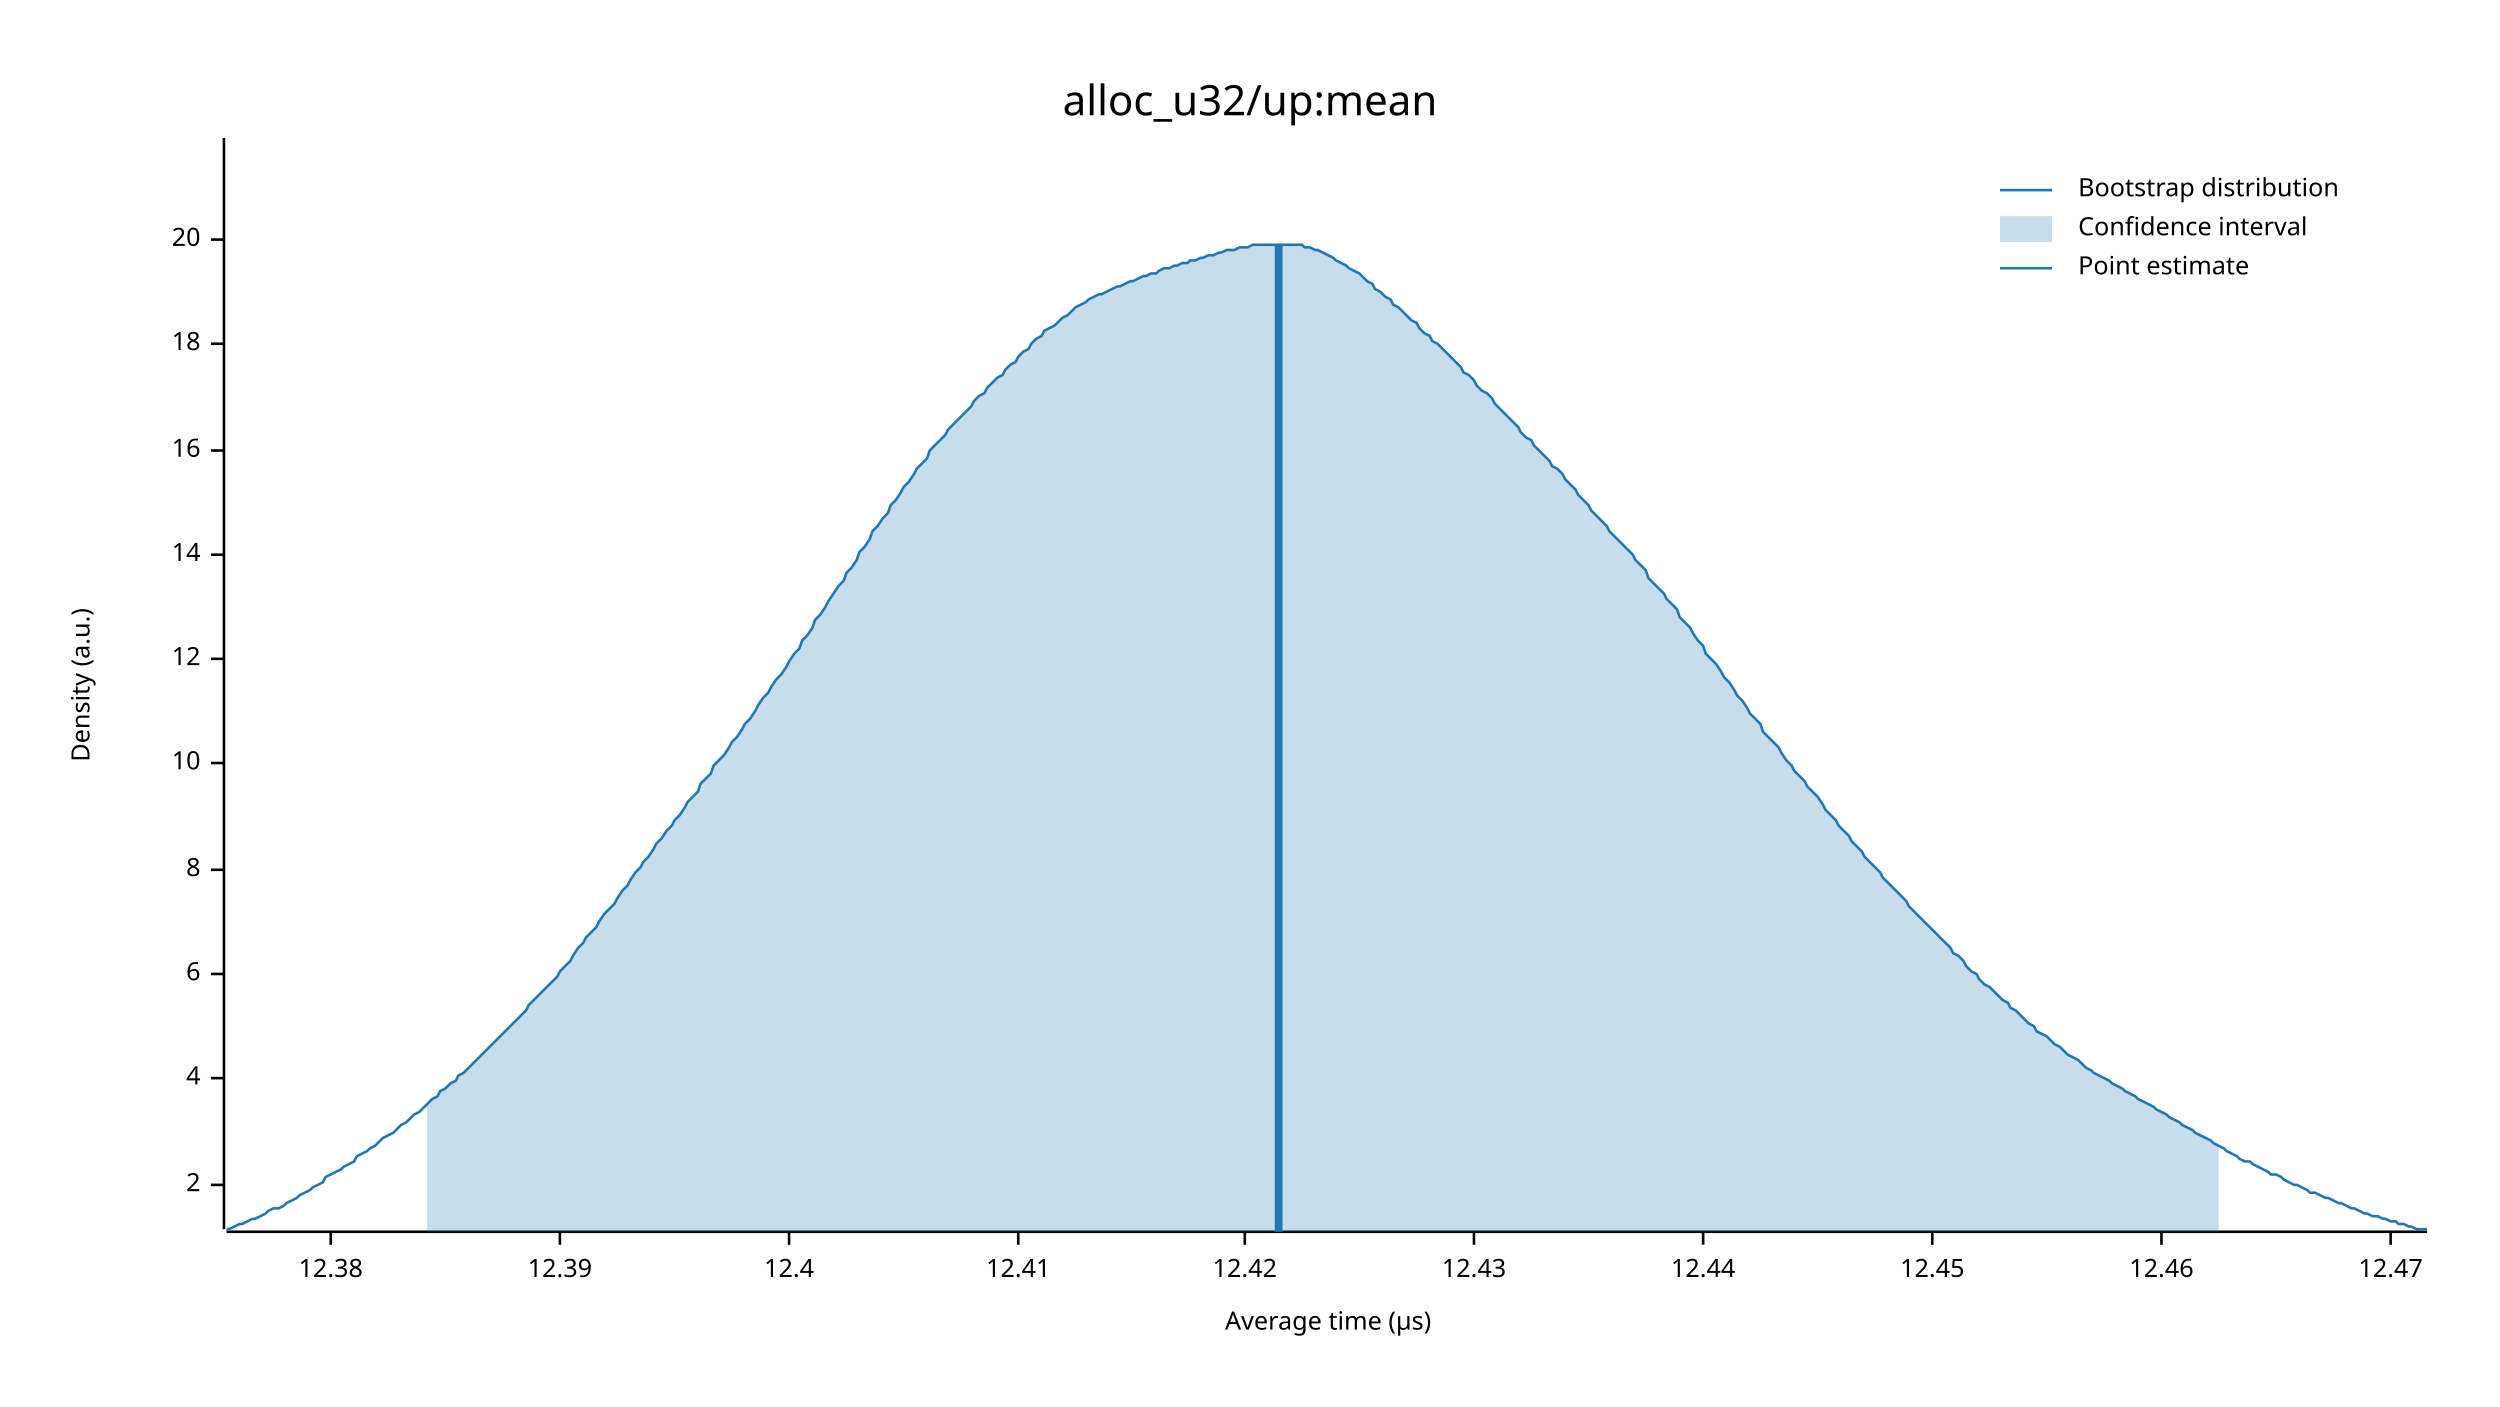
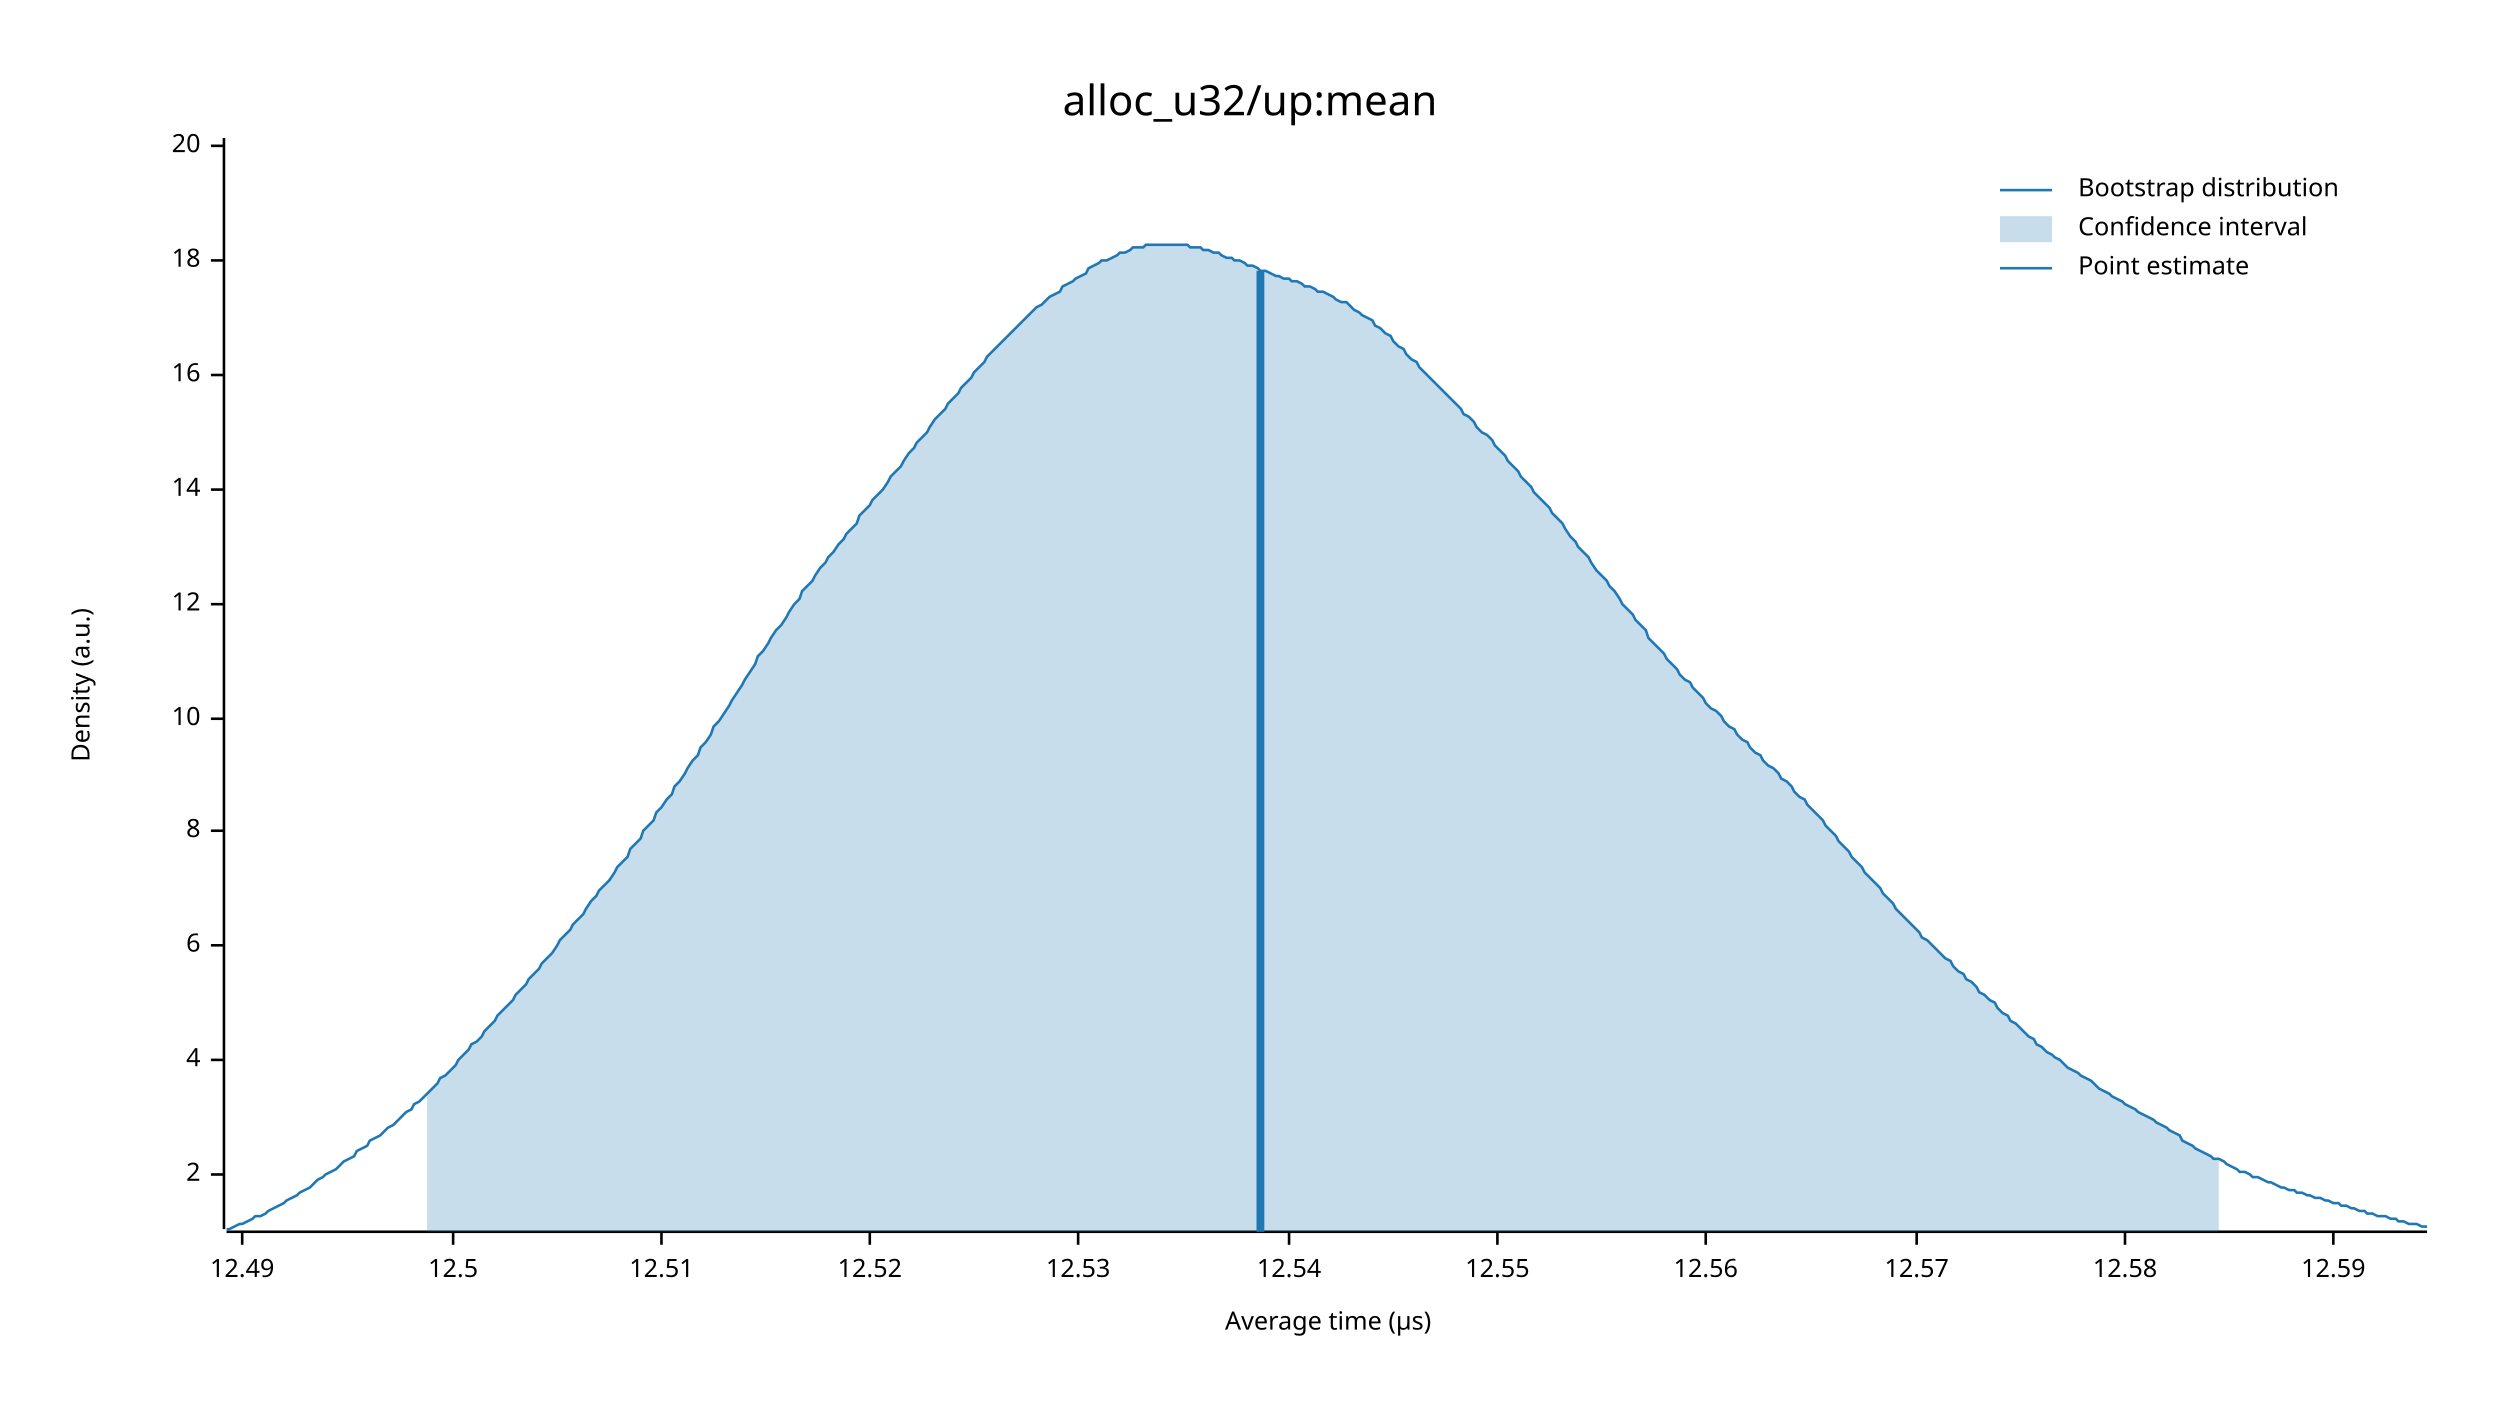
<svg xmlns="http://www.w3.org/2000/svg" width="960" height="540" viewBox="0 0 960 540">
  <text x="480" y="32" dy="0.76em" text-anchor="middle" font-family="sans-serif" font-size="16.129" opacity="1" fill="#000000">
alloc_u32/up:mean
</text>
  <text x="27" y="263" dy="0.76em" text-anchor="middle" font-family="sans-serif" font-size="9.677" opacity="1" fill="#000000" transform="rotate(270, 27, 263)">
Density (a.u.)
</text>
  <text x="510" y="513" dy="-0.5ex" text-anchor="middle" font-family="sans-serif" font-size="9.677" opacity="1" fill="#000000">
Average time (µs)
</text>
  <polyline fill="none" opacity="1" stroke="#000000" stroke-width="1" points="86,53 86,472 " />
-   <text x="77" y="455" dy="0.5ex" text-anchor="end" font-family="sans-serif" font-size="9.677" opacity="1" fill="#000000">
+   <text x="77" y="451" dy="0.5ex" text-anchor="end" font-family="sans-serif" font-size="9.677" opacity="1" fill="#000000">
2
</text>
-   <polyline fill="none" opacity="1" stroke="#000000" stroke-width="1" points="81,455 86,455 " />
-   <text x="77" y="414" dy="0.5ex" text-anchor="end" font-family="sans-serif" font-size="9.677" opacity="1" fill="#000000">
+   <polyline fill="none" opacity="1" stroke="#000000" stroke-width="1" points="81,451 86,451 " />
+   <text x="77" y="407" dy="0.5ex" text-anchor="end" font-family="sans-serif" font-size="9.677" opacity="1" fill="#000000">
4
</text>
-   <polyline fill="none" opacity="1" stroke="#000000" stroke-width="1" points="81,414 86,414 " />
-   <text x="77" y="374" dy="0.5ex" text-anchor="end" font-family="sans-serif" font-size="9.677" opacity="1" fill="#000000">
+   <polyline fill="none" opacity="1" stroke="#000000" stroke-width="1" points="81,407 86,407 " />
+   <text x="77" y="363" dy="0.5ex" text-anchor="end" font-family="sans-serif" font-size="9.677" opacity="1" fill="#000000">
6
</text>
-   <polyline fill="none" opacity="1" stroke="#000000" stroke-width="1" points="81,374 86,374 " />
-   <text x="77" y="334" dy="0.5ex" text-anchor="end" font-family="sans-serif" font-size="9.677" opacity="1" fill="#000000">
+   <polyline fill="none" opacity="1" stroke="#000000" stroke-width="1" points="81,363 86,363 " />
+   <text x="77" y="319" dy="0.5ex" text-anchor="end" font-family="sans-serif" font-size="9.677" opacity="1" fill="#000000">
8
</text>
-   <polyline fill="none" opacity="1" stroke="#000000" stroke-width="1" points="81,334 86,334 " />
-   <text x="77" y="293" dy="0.5ex" text-anchor="end" font-family="sans-serif" font-size="9.677" opacity="1" fill="#000000">
+   <polyline fill="none" opacity="1" stroke="#000000" stroke-width="1" points="81,319 86,319 " />
+   <text x="77" y="276" dy="0.5ex" text-anchor="end" font-family="sans-serif" font-size="9.677" opacity="1" fill="#000000">
10
</text>
-   <polyline fill="none" opacity="1" stroke="#000000" stroke-width="1" points="81,293 86,293 " />
-   <text x="77" y="253" dy="0.5ex" text-anchor="end" font-family="sans-serif" font-size="9.677" opacity="1" fill="#000000">
+   <polyline fill="none" opacity="1" stroke="#000000" stroke-width="1" points="81,276 86,276 " />
+   <text x="77" y="232" dy="0.5ex" text-anchor="end" font-family="sans-serif" font-size="9.677" opacity="1" fill="#000000">
12
</text>
-   <polyline fill="none" opacity="1" stroke="#000000" stroke-width="1" points="81,253 86,253 " />
-   <text x="77" y="213" dy="0.5ex" text-anchor="end" font-family="sans-serif" font-size="9.677" opacity="1" fill="#000000">
+   <polyline fill="none" opacity="1" stroke="#000000" stroke-width="1" points="81,232 86,232 " />
+   <text x="77" y="188" dy="0.5ex" text-anchor="end" font-family="sans-serif" font-size="9.677" opacity="1" fill="#000000">
14
</text>
-   <polyline fill="none" opacity="1" stroke="#000000" stroke-width="1" points="81,213 86,213 " />
-   <text x="77" y="173" dy="0.5ex" text-anchor="end" font-family="sans-serif" font-size="9.677" opacity="1" fill="#000000">
+   <polyline fill="none" opacity="1" stroke="#000000" stroke-width="1" points="81,188 86,188 " />
+   <text x="77" y="144" dy="0.5ex" text-anchor="end" font-family="sans-serif" font-size="9.677" opacity="1" fill="#000000">
16
</text>
-   <polyline fill="none" opacity="1" stroke="#000000" stroke-width="1" points="81,173 86,173 " />
-   <text x="77" y="132" dy="0.5ex" text-anchor="end" font-family="sans-serif" font-size="9.677" opacity="1" fill="#000000">
+   <polyline fill="none" opacity="1" stroke="#000000" stroke-width="1" points="81,144 86,144 " />
+   <text x="77" y="100" dy="0.5ex" text-anchor="end" font-family="sans-serif" font-size="9.677" opacity="1" fill="#000000">
18
</text>
-   <polyline fill="none" opacity="1" stroke="#000000" stroke-width="1" points="81,132 86,132 " />
-   <text x="77" y="92" dy="0.5ex" text-anchor="end" font-family="sans-serif" font-size="9.677" opacity="1" fill="#000000">
+   <polyline fill="none" opacity="1" stroke="#000000" stroke-width="1" points="81,100 86,100 " />
+   <text x="77" y="56" dy="0.5ex" text-anchor="end" font-family="sans-serif" font-size="9.677" opacity="1" fill="#000000">
20
</text>
-   <polyline fill="none" opacity="1" stroke="#000000" stroke-width="1" points="81,92 86,92 " />
+   <polyline fill="none" opacity="1" stroke="#000000" stroke-width="1" points="81,56 86,56 " />
  <polyline fill="none" opacity="1" stroke="#000000" stroke-width="1" points="87,473 932,473 " />
-   <text x="127" y="483" dy="0.76em" text-anchor="middle" font-family="sans-serif" font-size="9.677" opacity="1" fill="#000000">
- 12.38
+   <text x="93" y="483" dy="0.76em" text-anchor="middle" font-family="sans-serif" font-size="9.677" opacity="1" fill="#000000">
+ 12.49
</text>
-   <polyline fill="none" opacity="1" stroke="#000000" stroke-width="1" points="127,473 127,478 " />
-   <text x="215" y="483" dy="0.76em" text-anchor="middle" font-family="sans-serif" font-size="9.677" opacity="1" fill="#000000">
- 12.39
+   <polyline fill="none" opacity="1" stroke="#000000" stroke-width="1" points="93,473 93,478 " />
+   <text x="174" y="483" dy="0.76em" text-anchor="middle" font-family="sans-serif" font-size="9.677" opacity="1" fill="#000000">
+ 12.5
</text>
-   <polyline fill="none" opacity="1" stroke="#000000" stroke-width="1" points="215,473 215,478 " />
-   <text x="303" y="483" dy="0.76em" text-anchor="middle" font-family="sans-serif" font-size="9.677" opacity="1" fill="#000000">
- 12.4
+   <polyline fill="none" opacity="1" stroke="#000000" stroke-width="1" points="174,473 174,478 " />
+   <text x="254" y="483" dy="0.76em" text-anchor="middle" font-family="sans-serif" font-size="9.677" opacity="1" fill="#000000">
+ 12.51
</text>
-   <polyline fill="none" opacity="1" stroke="#000000" stroke-width="1" points="303,473 303,478 " />
-   <text x="391" y="483" dy="0.76em" text-anchor="middle" font-family="sans-serif" font-size="9.677" opacity="1" fill="#000000">
- 12.41
+   <polyline fill="none" opacity="1" stroke="#000000" stroke-width="1" points="254,473 254,478 " />
+   <text x="334" y="483" dy="0.76em" text-anchor="middle" font-family="sans-serif" font-size="9.677" opacity="1" fill="#000000">
+ 12.52
</text>
-   <polyline fill="none" opacity="1" stroke="#000000" stroke-width="1" points="391,473 391,478 " />
-   <text x="478" y="483" dy="0.76em" text-anchor="middle" font-family="sans-serif" font-size="9.677" opacity="1" fill="#000000">
- 12.42
+   <polyline fill="none" opacity="1" stroke="#000000" stroke-width="1" points="334,473 334,478 " />
+   <text x="414" y="483" dy="0.76em" text-anchor="middle" font-family="sans-serif" font-size="9.677" opacity="1" fill="#000000">
+ 12.53
</text>
-   <polyline fill="none" opacity="1" stroke="#000000" stroke-width="1" points="478,473 478,478 " />
-   <text x="566" y="483" dy="0.76em" text-anchor="middle" font-family="sans-serif" font-size="9.677" opacity="1" fill="#000000">
- 12.43
+   <polyline fill="none" opacity="1" stroke="#000000" stroke-width="1" points="414,473 414,478 " />
+   <text x="495" y="483" dy="0.76em" text-anchor="middle" font-family="sans-serif" font-size="9.677" opacity="1" fill="#000000">
+ 12.54
</text>
-   <polyline fill="none" opacity="1" stroke="#000000" stroke-width="1" points="566,473 566,478 " />
-   <text x="654" y="483" dy="0.76em" text-anchor="middle" font-family="sans-serif" font-size="9.677" opacity="1" fill="#000000">
- 12.44
+   <polyline fill="none" opacity="1" stroke="#000000" stroke-width="1" points="495,473 495,478 " />
+   <text x="575" y="483" dy="0.76em" text-anchor="middle" font-family="sans-serif" font-size="9.677" opacity="1" fill="#000000">
+ 12.55
</text>
-   <polyline fill="none" opacity="1" stroke="#000000" stroke-width="1" points="654,473 654,478 " />
-   <text x="742" y="483" dy="0.76em" text-anchor="middle" font-family="sans-serif" font-size="9.677" opacity="1" fill="#000000">
- 12.45
+   <polyline fill="none" opacity="1" stroke="#000000" stroke-width="1" points="575,473 575,478 " />
+   <text x="655" y="483" dy="0.76em" text-anchor="middle" font-family="sans-serif" font-size="9.677" opacity="1" fill="#000000">
+ 12.56
</text>
-   <polyline fill="none" opacity="1" stroke="#000000" stroke-width="1" points="742,473 742,478 " />
-   <text x="830" y="483" dy="0.76em" text-anchor="middle" font-family="sans-serif" font-size="9.677" opacity="1" fill="#000000">
- 12.46
+   <polyline fill="none" opacity="1" stroke="#000000" stroke-width="1" points="655,473 655,478 " />
+   <text x="736" y="483" dy="0.76em" text-anchor="middle" font-family="sans-serif" font-size="9.677" opacity="1" fill="#000000">
+ 12.57
</text>
-   <polyline fill="none" opacity="1" stroke="#000000" stroke-width="1" points="830,473 830,478 " />
-   <text x="918" y="483" dy="0.76em" text-anchor="middle" font-family="sans-serif" font-size="9.677" opacity="1" fill="#000000">
- 12.47
+   <polyline fill="none" opacity="1" stroke="#000000" stroke-width="1" points="736,473 736,478 " />
+   <text x="816" y="483" dy="0.76em" text-anchor="middle" font-family="sans-serif" font-size="9.677" opacity="1" fill="#000000">
+ 12.58
</text>
-   <polyline fill="none" opacity="1" stroke="#000000" stroke-width="1" points="918,473 918,478 " />
-   <polyline fill="none" opacity="1" stroke="#1F78B4" stroke-width="1" points="87,472 88,472 90,471 92,470 93,470 95,469 97,468 98,468 100,467 102,466 103,465 105,464 107,464 109,463 110,462 112,461 114,460 115,459 117,458 119,457 120,456 122,455 124,454 125,452 127,451 129,450 131,449 132,448 134,447 136,446 137,444 139,443 141,442 142,441 144,440 146,438 147,437 149,436 151,435 153,433 154,432 156,431 158,429 159,428 161,427 163,425 164,424 166,422 168,421 169,419 171,418 173,416 175,415 176,413 178,412 180,410 181,409 183,407 185,405 186,404 188,402 190,400 191,399 193,397 195,395 197,393 198,392 200,390 202,388 203,386 205,384 207,382 208,381 210,379 212,377 214,375 215,373 217,371 219,369 220,367 222,364 224,362 225,360 227,358 229,356 230,354 232,351 234,349 236,347 237,345 239,342 241,340 242,338 244,335 246,333 247,331 249,329 251,326 252,324 254,322 256,319 258,317 259,315 261,313 263,310 264,308 266,306 268,304 269,301 271,299 273,297 274,294 276,292 278,290 280,287 281,285 283,283 285,280 286,278 288,276 290,273 291,271 293,268 295,266 296,264 298,261 300,259 302,256 303,254 305,251 307,249 308,246 310,244 312,241 313,238 315,236 317,233 318,231 320,228 322,225 324,223 325,220 327,218 329,215 330,212 332,210 334,207 335,204 337,202 339,199 341,197 342,194 344,192 346,189 347,187 349,185 351,182 352,180 354,178 356,176 357,173 359,171 361,169 363,167 364,165 366,163 368,161 369,160 371,158 373,156 374,154 376,152 378,151 379,149 381,147 383,145 385,144 386,142 388,140 390,139 391,137 393,135 395,134 396,132 398,130 400,129 401,127 403,126 405,125 407,123 408,122 410,121 412,119 413,118 415,117 417,116 418,115 420,114 422,113 423,113 425,112 427,111 429,110 430,110 432,109 434,108 435,108 437,107 439,106 440,106 442,105 444,105 445,104 447,103 449,103 451,102 452,102 454,101 456,101 457,100 459,100 461,99 462,99 464,98 466,98 468,97 469,97 471,96 473,96 474,96 476,95 478,95 479,95 481,94 483,94 484,94 486,94 488,94 490,94 491,94 493,94 495,94 496,94 498,94 500,94 501,95 503,95 505,96 506,96 508,97 510,98 512,99 513,100 515,101 517,102 518,103 520,104 522,105 523,106 525,108 527,109 528,111 530,112 532,114 534,115 535,117 537,118 539,120 540,121 542,123 544,124 545,126 547,128 549,129 550,131 552,132 554,134 556,136 557,137 559,139 561,141 562,143 564,144 566,146 567,148 569,150 571,151 573,153 574,155 576,157 578,159 579,160 581,162 583,164 584,166 586,168 588,169 589,171 591,173 593,175 595,177 596,179 598,180 600,182 601,184 603,186 605,188 606,190 608,192 610,194 611,196 613,198 615,200 617,202 618,204 620,206 622,208 623,209 625,211 627,213 628,215 630,217 632,219 633,222 635,224 637,226 639,228 640,230 642,232 644,234 645,237 647,239 649,241 650,243 652,246 654,248 655,251 657,253 659,255 661,258 662,260 664,262 666,265 667,267 669,269 671,272 672,274 674,276 676,278 677,281 679,283 681,285 683,287 684,289 686,292 688,294 689,296 691,298 693,300 694,302 696,304 698,306 700,309 701,311 703,313 705,315 706,317 708,319 710,321 711,323 713,325 715,327 716,329 718,331 720,333 722,335 723,337 725,339 727,341 728,342 730,344 732,346 733,348 735,350 737,352 738,353 740,355 742,357 744,359 745,360 747,362 749,364 750,366 752,367 754,369 755,371 757,373 759,374 760,376 762,378 764,379 766,381 767,382 769,384 771,385 772,387 774,388 776,390 777,391 779,393 781,394 782,396 784,397 786,398 788,400 789,401 791,402 793,404 794,405 796,406 798,407 799,408 801,410 803,411 804,412 806,413 808,414 810,415 811,416 813,417 815,418 816,419 818,420 820,421 821,422 823,423 825,424 827,425 828,426 830,427 832,428 833,429 835,430 837,431 838,432 840,433 842,434 843,435 845,436 847,437 849,438 850,439 852,440 854,441 855,442 857,443 859,444 860,445 862,446 864,446 865,447 867,448 869,449 871,450 872,451 874,451 876,452 877,453 879,454 881,455 882,455 884,456 886,457 887,458 889,458 891,459 893,460 894,460 896,461 898,462 899,462 901,463 903,464 904,464 906,465 908,466 909,466 911,467 913,467 915,468 916,468 918,469 920,469 921,470 923,470 925,471 926,471 928,472 930,472 932,472 " />
-   <polygon opacity="0.25" fill="#1F78B4" points="164,424 166,422 168,421 169,419 171,418 173,416 175,415 176,413 178,412 180,410 181,409 183,407 185,405 186,404 188,402 190,400 191,399 193,397 195,395 197,393 198,392 200,390 202,388 203,386 205,384 207,382 208,381 210,379 212,377 214,375 215,373 217,371 219,369 220,367 222,364 224,362 225,360 227,358 229,356 230,354 232,351 234,349 236,347 237,345 239,342 241,340 242,338 244,335 246,333 247,331 249,329 251,326 252,324 254,322 256,319 258,317 259,315 261,313 263,310 264,308 266,306 268,304 269,301 271,299 273,297 274,294 276,292 278,290 280,287 281,285 283,283 285,280 286,278 288,276 290,273 291,271 293,268 295,266 296,264 298,261 300,259 302,256 303,254 305,251 307,249 308,246 310,244 312,241 313,238 315,236 317,233 318,231 320,228 322,225 324,223 325,220 327,218 329,215 330,212 332,210 334,207 335,204 337,202 339,199 341,197 342,194 344,192 346,189 347,187 349,185 351,182 352,180 354,178 356,176 357,173 359,171 361,169 363,167 364,165 366,163 368,161 369,160 371,158 373,156 374,154 376,152 378,151 379,149 381,147 383,145 385,144 386,142 388,140 390,139 391,137 393,135 395,134 396,132 398,130 400,129 401,127 403,126 405,125 407,123 408,122 410,121 412,119 413,118 415,117 417,116 418,115 420,114 422,113 423,113 425,112 427,111 429,110 430,110 432,109 434,108 435,108 437,107 439,106 440,106 442,105 444,105 445,104 447,103 449,103 451,102 452,102 454,101 456,101 457,100 459,100 461,99 462,99 464,98 466,98 468,97 469,97 471,96 473,96 474,96 476,95 478,95 479,95 481,94 483,94 484,94 486,94 488,94 490,94 491,94 493,94 495,94 496,94 498,94 500,94 501,95 503,95 505,96 506,96 508,97 510,98 512,99 513,100 515,101 517,102 518,103 520,104 522,105 523,106 525,108 527,109 528,111 530,112 532,114 534,115 535,117 537,118 539,120 540,121 542,123 544,124 545,126 547,128 549,129 550,131 552,132 554,134 556,136 557,137 559,139 561,141 562,143 564,144 566,146 567,148 569,150 571,151 573,153 574,155 576,157 578,159 579,160 581,162 583,164 584,166 586,168 588,169 589,171 591,173 593,175 595,177 596,179 598,180 600,182 601,184 603,186 605,188 606,190 608,192 610,194 611,196 613,198 615,200 617,202 618,204 620,206 622,208 623,209 625,211 627,213 628,215 630,217 632,219 633,222 635,224 637,226 639,228 640,230 642,232 644,234 645,237 647,239 649,241 650,243 652,246 654,248 655,251 657,253 659,255 661,258 662,260 664,262 666,265 667,267 669,269 671,272 672,274 674,276 676,278 677,281 679,283 681,285 683,287 684,289 686,292 688,294 689,296 691,298 693,300 694,302 696,304 698,306 700,309 701,311 703,313 705,315 706,317 708,319 710,321 711,323 713,325 715,327 716,329 718,331 720,333 722,335 723,337 725,339 727,341 728,342 730,344 732,346 733,348 735,350 737,352 738,353 740,355 742,357 744,359 745,360 747,362 749,364 750,366 752,367 754,369 755,371 757,373 759,374 760,376 762,378 764,379 766,381 767,382 769,384 771,385 772,387 774,388 776,390 777,391 779,393 781,394 782,396 784,397 786,398 788,400 789,401 791,402 793,404 794,405 796,406 798,407 799,408 801,410 803,411 804,412 806,413 808,414 810,415 811,416 813,417 815,418 816,419 818,420 820,421 821,422 823,423 825,424 827,425 828,426 830,427 832,428 833,429 835,430 837,431 838,432 840,433 842,434 843,435 845,436 847,437 849,438 850,439 852,440 852,473 164,473 " />
-   <polyline fill="none" opacity="1" stroke="#1F78B4" stroke-width="3" points="491,473 491,94 " />
+   <polyline fill="none" opacity="1" stroke="#000000" stroke-width="1" points="816,473 816,478 " />
+   <text x="896" y="483" dy="0.76em" text-anchor="middle" font-family="sans-serif" font-size="9.677" opacity="1" fill="#000000">
+ 12.59
+ </text>
+   <polyline fill="none" opacity="1" stroke="#000000" stroke-width="1" points="896,473 896,478 " />
+   <polyline fill="none" opacity="1" stroke="#1F78B4" stroke-width="1" points="87,472 88,472 90,471 92,470 93,470 95,469 97,468 98,467 100,467 102,466 103,465 105,464 107,463 109,462 110,461 112,460 114,459 115,458 117,457 119,456 120,455 122,453 124,452 125,451 127,450 129,449 131,447 132,446 134,445 136,444 137,442 139,441 141,440 142,438 144,437 146,436 147,435 149,433 151,432 153,430 154,429 156,427 158,426 159,424 161,423 163,421 164,420 166,418 168,416 169,414 171,413 173,411 175,409 176,407 178,405 180,403 181,401 183,400 185,398 186,396 188,394 190,392 191,390 193,388 195,386 197,384 198,382 200,380 202,378 203,376 205,374 207,372 208,370 210,368 212,366 214,363 215,361 217,359 219,357 220,355 222,353 224,351 225,349 227,346 229,344 230,342 232,340 234,338 236,335 237,333 239,331 241,329 242,326 244,324 246,322 247,319 249,317 251,315 252,312 254,310 256,307 258,305 259,302 261,300 263,297 264,295 266,292 268,290 269,287 271,285 273,282 274,279 276,277 278,274 280,271 281,269 283,266 285,263 286,261 288,258 290,255 291,252 293,250 295,247 296,245 298,242 300,240 302,237 303,235 305,232 307,230 308,227 310,225 312,223 313,221 315,218 317,216 318,214 320,212 322,209 324,207 325,205 327,203 329,201 330,198 332,196 334,194 335,192 337,190 339,188 341,185 342,183 344,181 346,179 347,177 349,174 351,172 352,170 354,168 356,166 357,164 359,161 361,159 363,157 364,155 366,153 368,151 369,149 371,147 373,145 374,143 376,141 378,139 379,137 381,135 383,133 385,131 386,130 388,128 390,126 391,125 393,123 395,121 396,120 398,118 400,117 401,116 403,114 405,113 407,112 408,110 410,109 412,108 413,107 415,106 417,105 418,103 420,102 422,101 423,100 425,100 427,99 429,98 430,97 432,97 434,96 435,95 437,95 439,95 440,94 442,94 444,94 445,94 447,94 449,94 451,94 452,94 454,94 456,94 457,95 459,95 461,95 462,96 464,96 466,97 468,97 469,98 471,99 473,99 474,100 476,100 478,101 479,102 481,102 483,103 484,104 486,104 488,105 490,106 491,106 493,107 495,107 496,108 498,108 500,109 501,110 503,110 505,111 506,112 508,112 510,113 512,114 513,115 515,116 517,116 518,117 520,119 522,120 523,121 525,122 527,123 528,125 530,126 532,128 534,129 535,131 537,133 539,134 540,136 542,138 544,139 545,141 547,143 549,145 550,146 552,148 554,150 556,152 557,153 559,155 561,157 562,159 564,160 566,162 567,164 569,166 571,167 573,169 574,171 576,173 578,175 579,177 581,179 583,181 584,183 586,185 588,187 589,189 591,191 593,193 595,195 596,197 598,199 600,201 601,203 603,206 605,208 606,210 608,212 610,214 611,216 613,219 615,221 617,223 618,225 620,227 622,230 623,232 625,234 627,236 628,238 630,240 632,242 633,245 635,247 637,249 639,251 640,253 642,255 644,257 645,259 647,261 649,262 650,264 652,266 654,268 655,270 657,272 659,273 661,275 662,277 664,279 666,280 667,282 669,284 671,285 672,287 674,289 676,290 677,292 679,294 681,295 683,297 684,299 686,300 688,302 689,304 691,306 693,307 694,309 696,311 698,313 700,315 701,317 703,319 705,321 706,323 708,325 710,327 711,329 713,331 715,333 716,335 718,337 720,339 722,341 723,343 725,345 727,347 728,349 730,351 732,353 733,354 735,356 737,358 738,360 740,361 742,363 744,365 745,366 747,368 749,369 750,371 752,373 754,374 755,376 757,377 759,379 760,381 762,382 764,384 766,385 767,387 769,389 771,390 772,392 774,393 776,395 777,396 779,398 781,399 782,401 784,402 786,404 788,405 789,406 791,407 793,409 794,410 796,411 798,412 799,413 801,414 803,415 804,416 806,418 808,419 810,420 811,421 813,422 815,423 816,424 818,425 820,426 821,427 823,428 825,429 827,430 828,431 830,432 832,433 833,434 835,435 837,436 838,438 840,439 842,440 843,441 845,442 847,443 849,444 850,445 852,445 854,446 855,447 857,448 859,449 860,450 862,450 864,451 865,452 867,452 869,453 871,454 872,454 874,455 876,456 877,456 879,457 881,457 882,458 884,458 886,459 887,459 889,460 891,460 893,461 894,461 896,462 898,462 899,463 901,463 903,464 904,464 906,465 908,465 909,466 911,466 913,467 915,467 916,467 918,468 920,468 921,469 923,469 925,470 926,470 928,470 930,471 932,471 " />
+   <polygon opacity="0.25" fill="#1F78B4" points="164,420 166,418 168,416 169,414 171,413 173,411 175,409 176,407 178,405 180,403 181,401 183,400 185,398 186,396 188,394 190,392 191,390 193,388 195,386 197,384 198,382 200,380 202,378 203,376 205,374 207,372 208,370 210,368 212,366 214,363 215,361 217,359 219,357 220,355 222,353 224,351 225,349 227,346 229,344 230,342 232,340 234,338 236,335 237,333 239,331 241,329 242,326 244,324 246,322 247,319 249,317 251,315 252,312 254,310 256,307 258,305 259,302 261,300 263,297 264,295 266,292 268,290 269,287 271,285 273,282 274,279 276,277 278,274 280,271 281,269 283,266 285,263 286,261 288,258 290,255 291,252 293,250 295,247 296,245 298,242 300,240 302,237 303,235 305,232 307,230 308,227 310,225 312,223 313,221 315,218 317,216 318,214 320,212 322,209 324,207 325,205 327,203 329,201 330,198 332,196 334,194 335,192 337,190 339,188 341,185 342,183 344,181 346,179 347,177 349,174 351,172 352,170 354,168 356,166 357,164 359,161 361,159 363,157 364,155 366,153 368,151 369,149 371,147 373,145 374,143 376,141 378,139 379,137 381,135 383,133 385,131 386,130 388,128 390,126 391,125 393,123 395,121 396,120 398,118 400,117 401,116 403,114 405,113 407,112 408,110 410,109 412,108 413,107 415,106 417,105 418,103 420,102 422,101 423,100 425,100 427,99 429,98 430,97 432,97 434,96 435,95 437,95 439,95 440,94 442,94 444,94 445,94 447,94 449,94 451,94 452,94 454,94 456,94 457,95 459,95 461,95 462,96 464,96 466,97 468,97 469,98 471,99 473,99 474,100 476,100 478,101 479,102 481,102 483,103 484,104 486,104 488,105 490,106 491,106 493,107 495,107 496,108 498,108 500,109 501,110 503,110 505,111 506,112 508,112 510,113 512,114 513,115 515,116 517,116 518,117 520,119 522,120 523,121 525,122 527,123 528,125 530,126 532,128 534,129 535,131 537,133 539,134 540,136 542,138 544,139 545,141 547,143 549,145 550,146 552,148 554,150 556,152 557,153 559,155 561,157 562,159 564,160 566,162 567,164 569,166 571,167 573,169 574,171 576,173 578,175 579,177 581,179 583,181 584,183 586,185 588,187 589,189 591,191 593,193 595,195 596,197 598,199 600,201 601,203 603,206 605,208 606,210 608,212 610,214 611,216 613,219 615,221 617,223 618,225 620,227 622,230 623,232 625,234 627,236 628,238 630,240 632,242 633,245 635,247 637,249 639,251 640,253 642,255 644,257 645,259 647,261 649,262 650,264 652,266 654,268 655,270 657,272 659,273 661,275 662,277 664,279 666,280 667,282 669,284 671,285 672,287 674,289 676,290 677,292 679,294 681,295 683,297 684,299 686,300 688,302 689,304 691,306 693,307 694,309 696,311 698,313 700,315 701,317 703,319 705,321 706,323 708,325 710,327 711,329 713,331 715,333 716,335 718,337 720,339 722,341 723,343 725,345 727,347 728,349 730,351 732,353 733,354 735,356 737,358 738,360 740,361 742,363 744,365 745,366 747,368 749,369 750,371 752,373 754,374 755,376 757,377 759,379 760,381 762,382 764,384 766,385 767,387 769,389 771,390 772,392 774,393 776,395 777,396 779,398 781,399 782,401 784,402 786,404 788,405 789,406 791,407 793,409 794,410 796,411 798,412 799,413 801,414 803,415 804,416 806,418 808,419 810,420 811,421 813,422 815,423 816,424 818,425 820,426 821,427 823,428 825,429 827,430 828,431 830,432 832,433 833,434 835,435 837,436 838,438 840,439 842,440 843,441 845,442 847,443 849,444 850,445 852,445 852,473 164,473 " />
+   <polyline fill="none" opacity="1" stroke="#1F78B4" stroke-width="3" points="484,473 484,104 " />
  <text x="798" y="68" dy="0.76em" text-anchor="start" font-family="sans-serif" font-size="9.677" opacity="1" fill="#000000">
Bootstrap distribution
</text>
  <text x="798" y="83" dy="0.76em" text-anchor="start" font-family="sans-serif" font-size="9.677" opacity="1" fill="#000000">
Confidence interval
</text>
  <text x="798" y="98" dy="0.76em" text-anchor="start" font-family="sans-serif" font-size="9.677" opacity="1" fill="#000000">
Point estimate
</text>
  <polyline fill="none" opacity="1" stroke="#1F78B4" stroke-width="1" points="768,73 788,73 " />
  <rect x="768" y="83" width="20" height="10" opacity="0.25" fill="#1F78B4" stroke="none" />
  <polyline fill="none" opacity="1" stroke="#1F78B4" stroke-width="1" points="768,103 788,103 " />
</svg>
